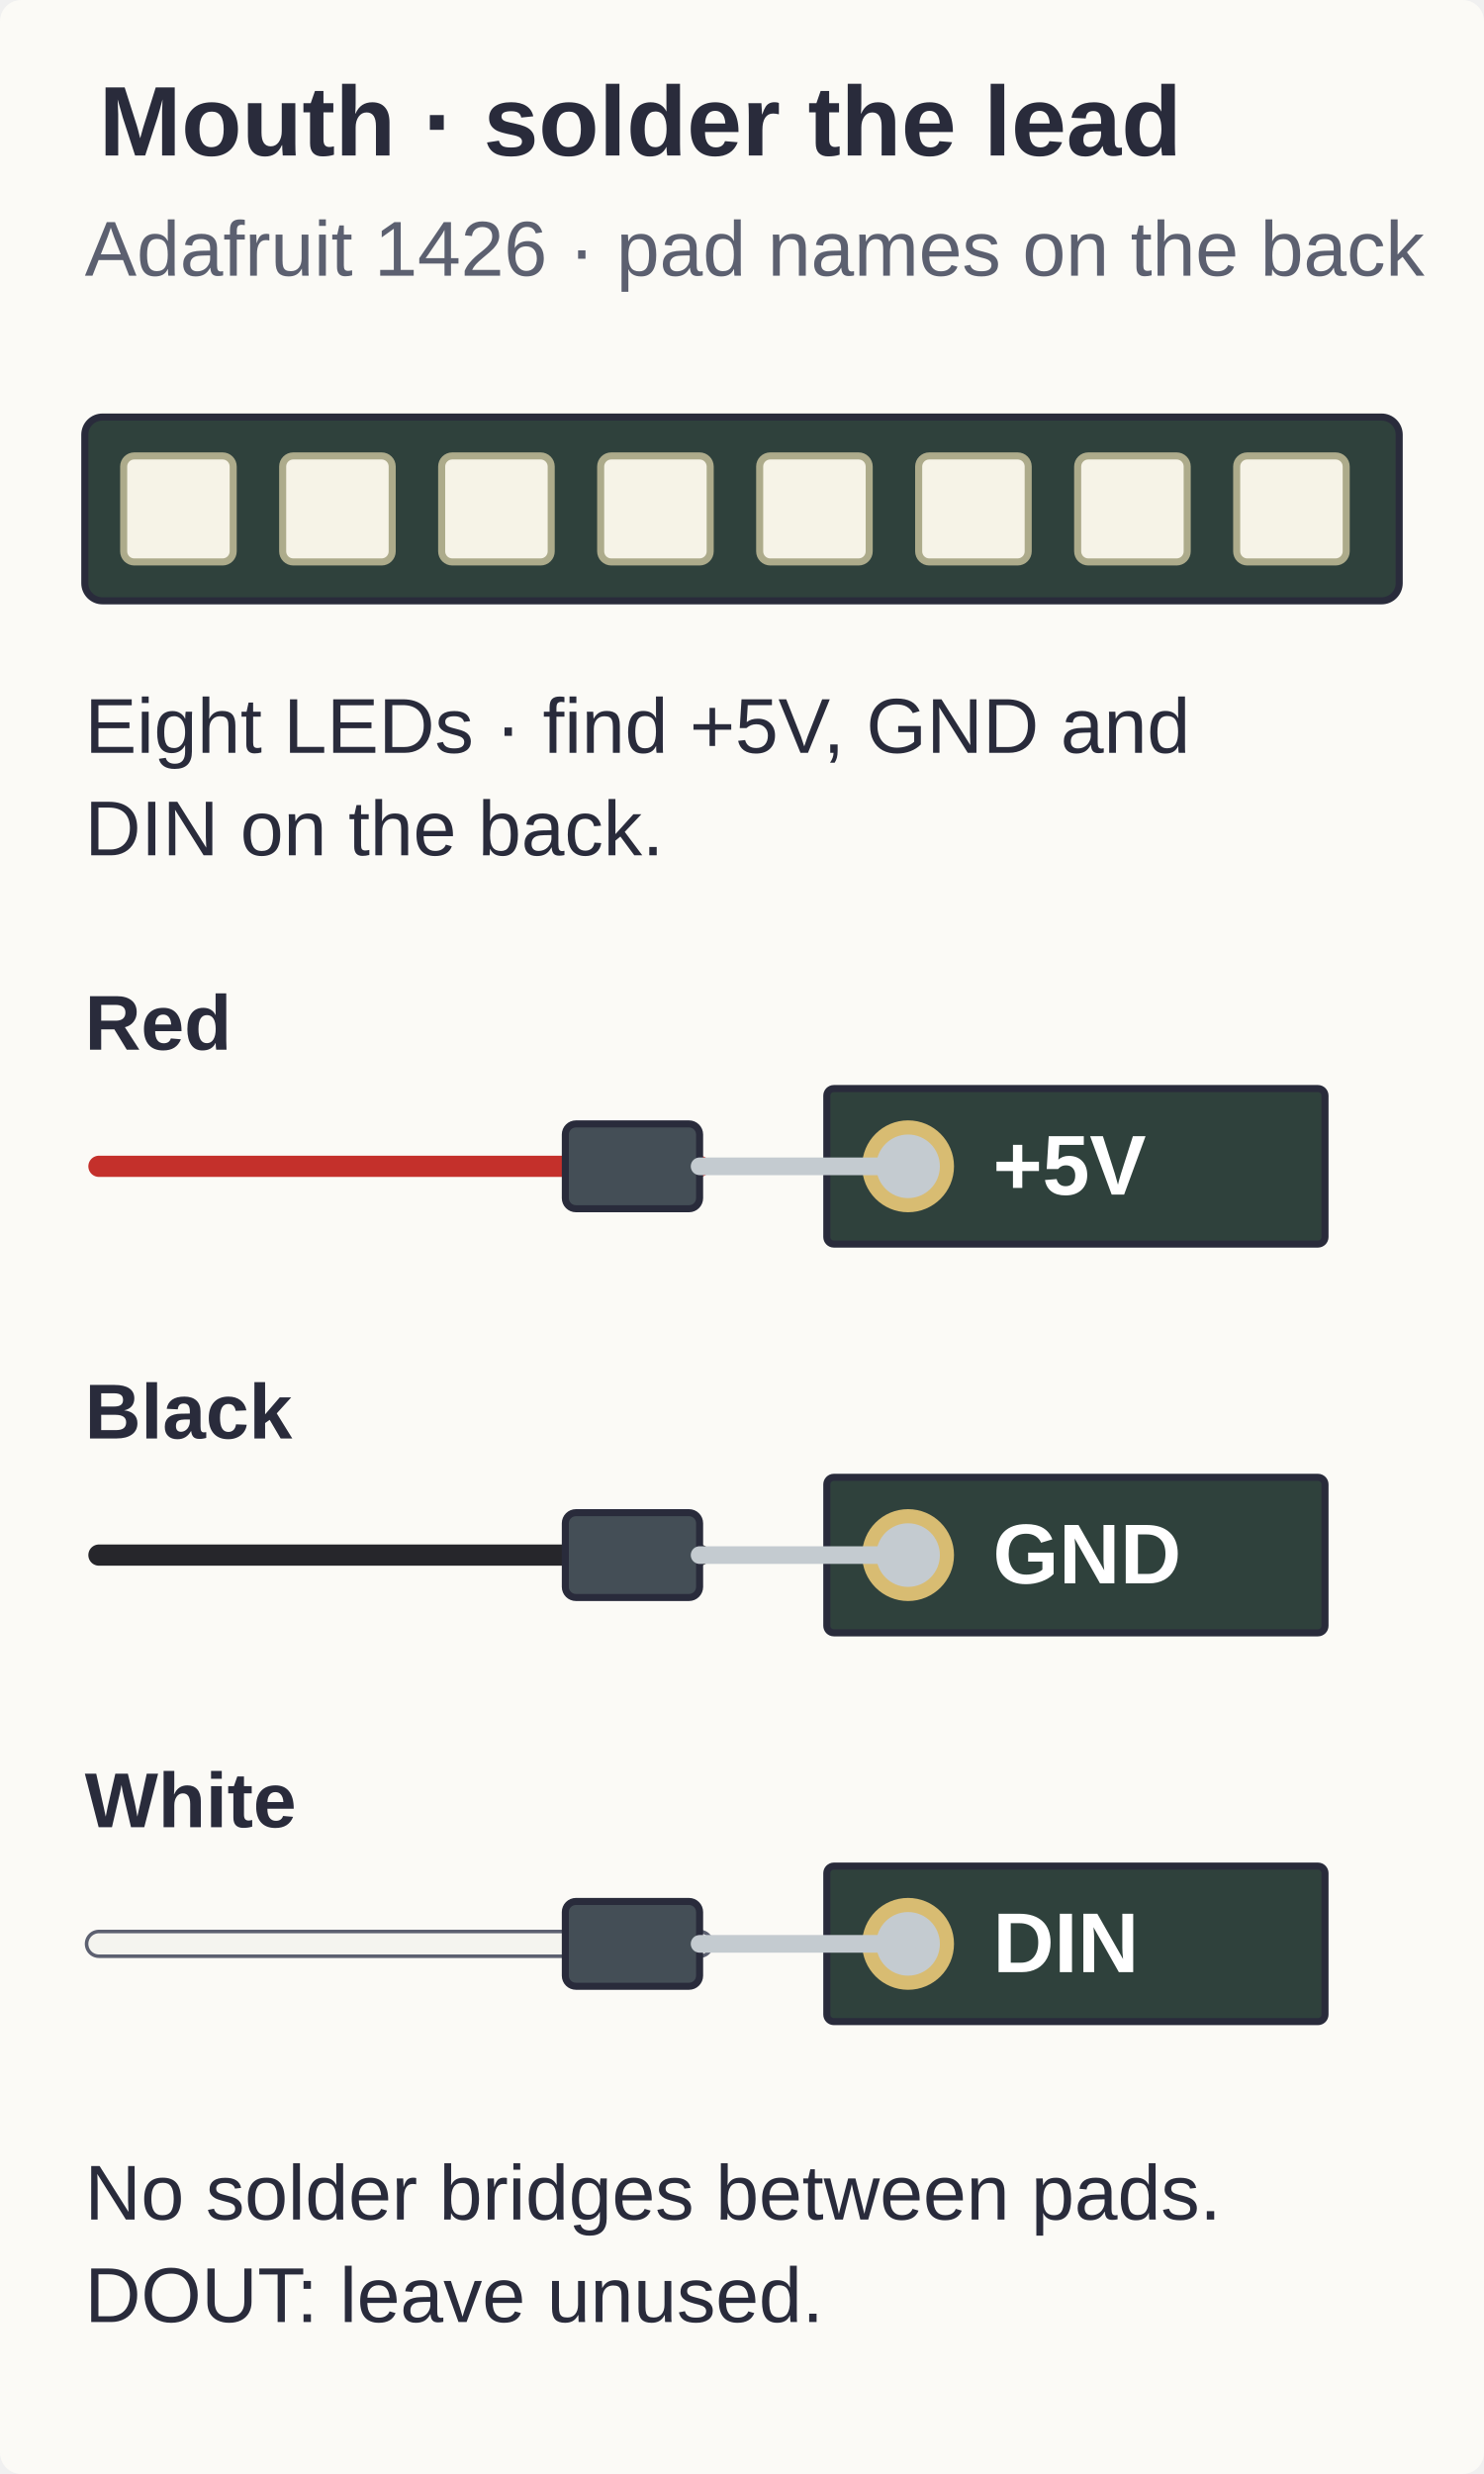
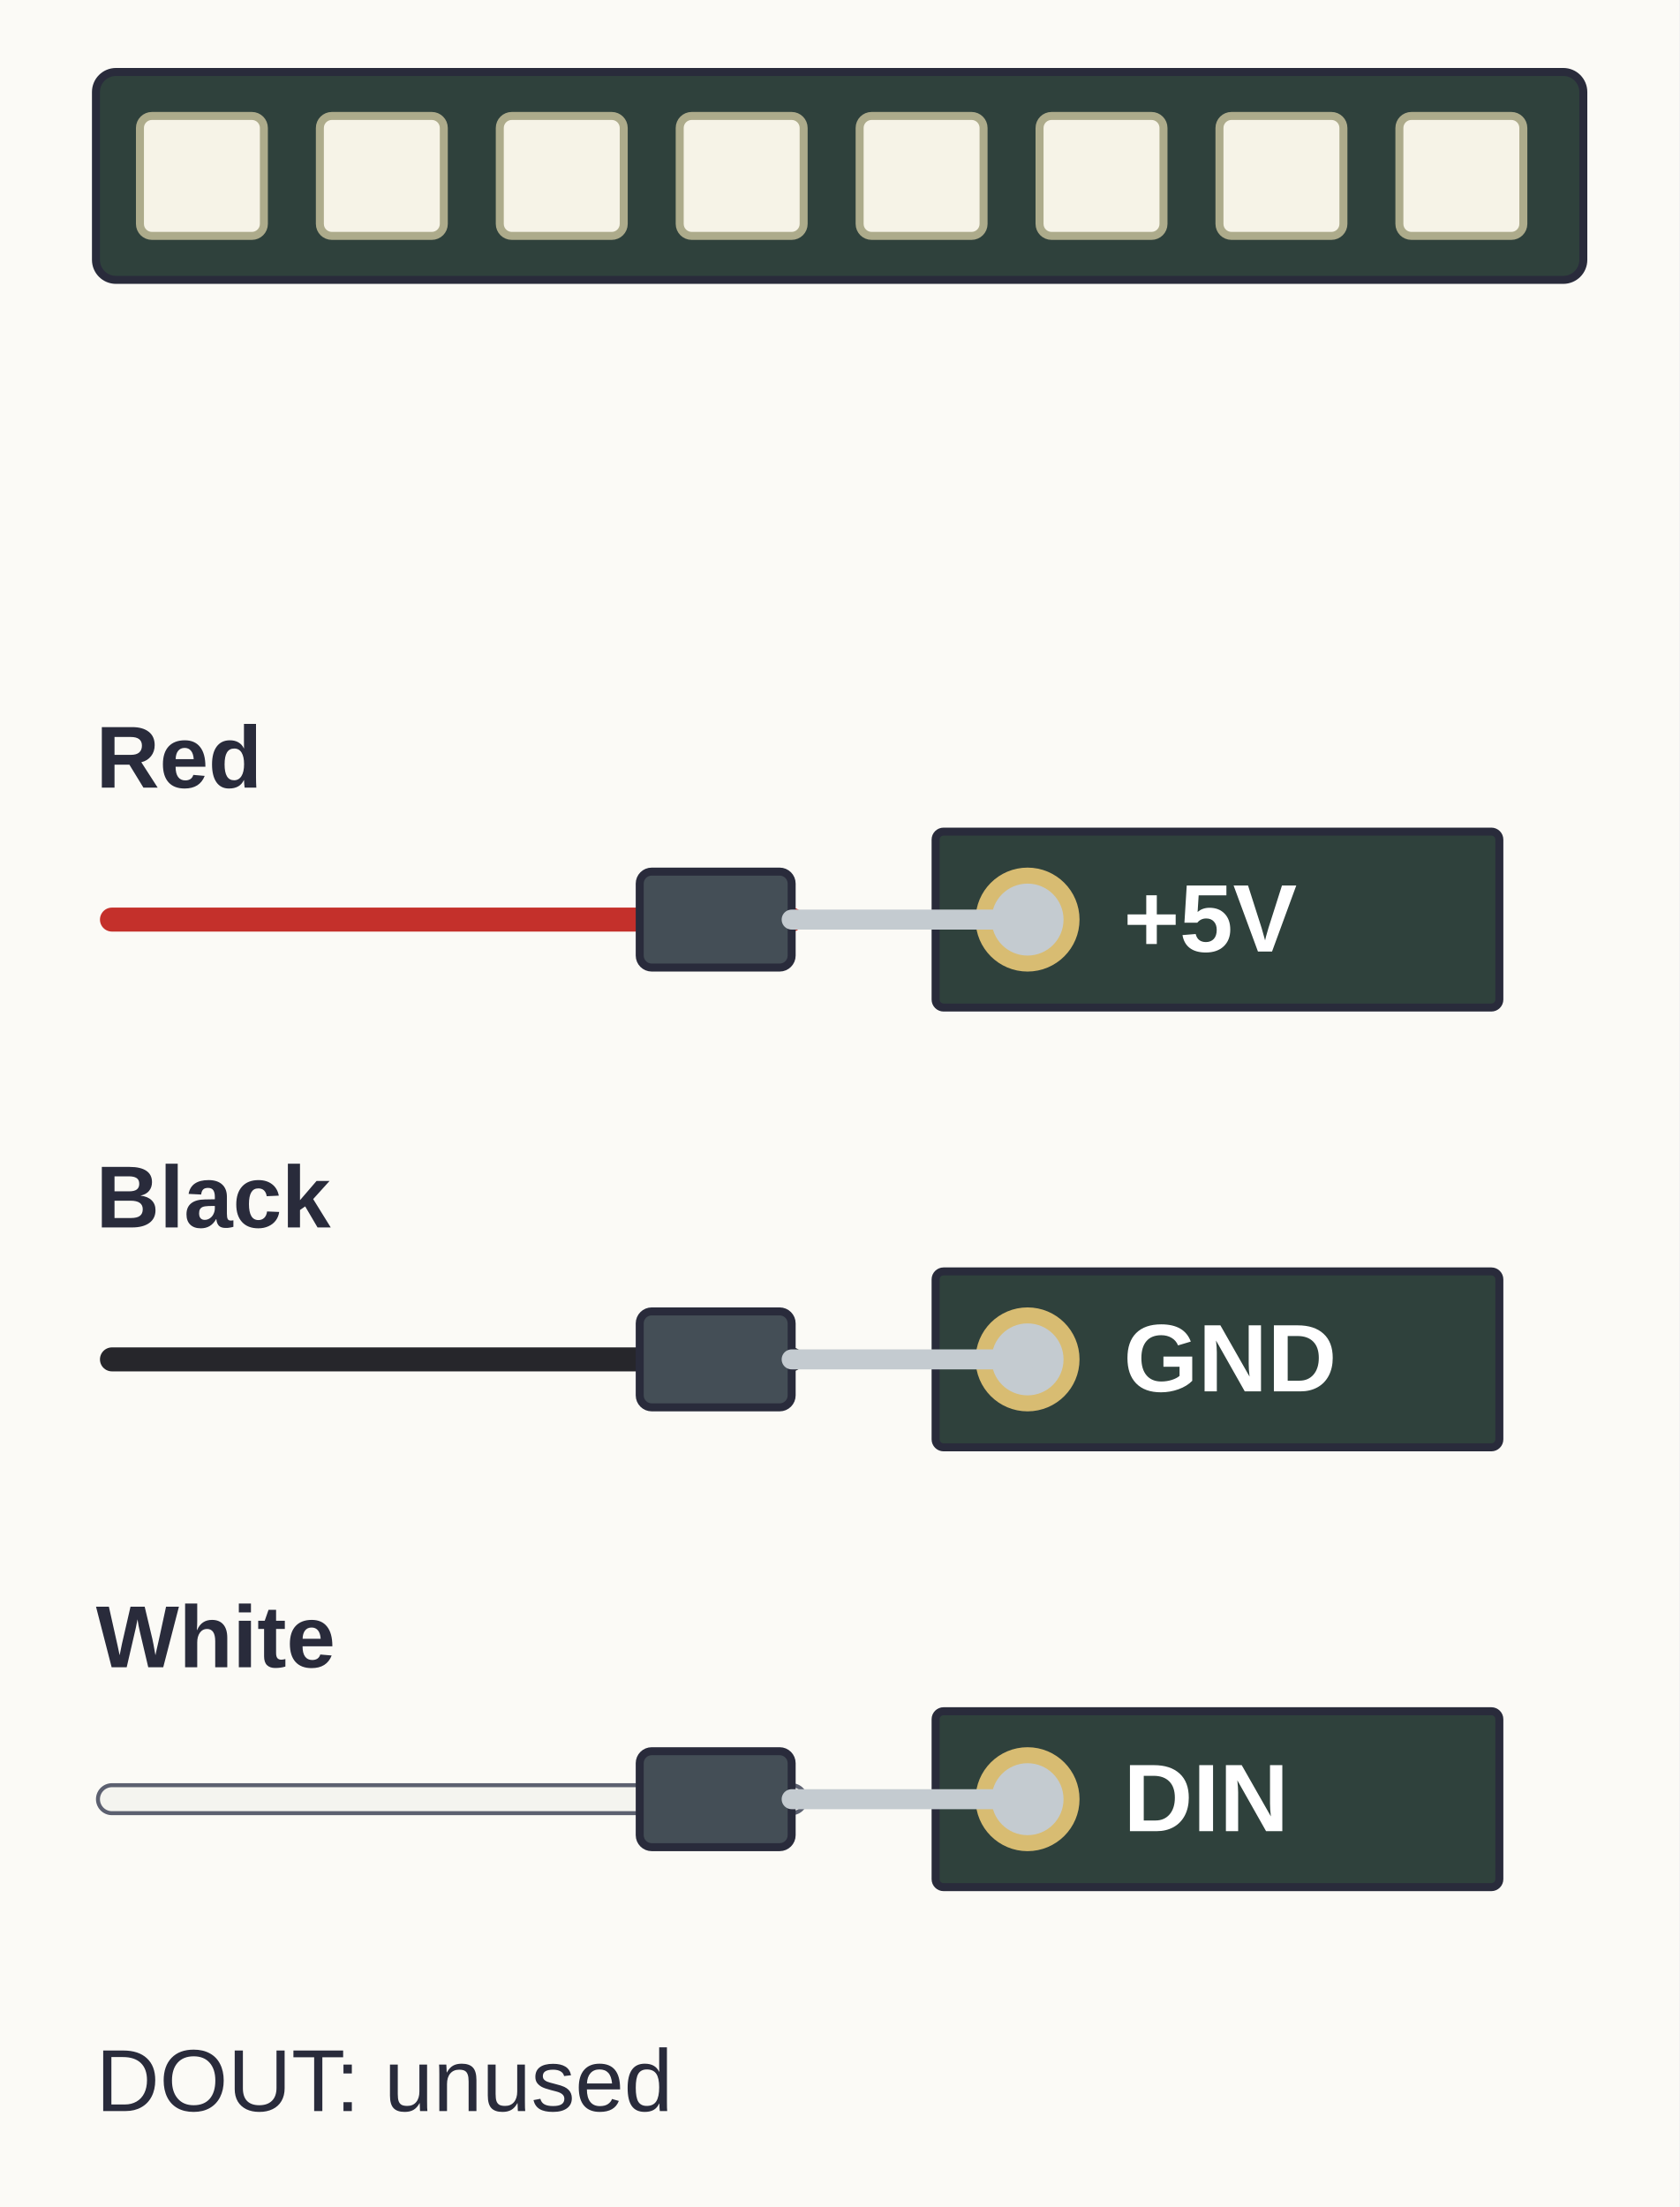
- <svg xmlns="http://www.w3.org/2000/svg" viewBox="0 0 420 700" width="420" height="700" role="img">
+ <svg xmlns="http://www.w3.org/2000/svg" viewBox="0 100 420 552" width="420" height="552" role="img">
  <defs>
    <marker id="arrow" viewBox="0 0 10 10" refX="8" refY="5" markerWidth="7" markerHeight="7" orient="auto-start-reverse">
      <path d="M0 0 L10 5 L0 10z" fill="#2f6fb5" />
    </marker>
  </defs>
-   <rect x="0" y="0" width="420" height="700" rx="6" fill="#fbfaf6" stroke="none" stroke-width="2" />
-   <text x="28" y="44" font-family="Arial,Helvetica,sans-serif" font-size="28" fill="#292b3b" font-weight="700" text-anchor="start">Mouth · solder the lead</text>
-   <text x="24" y="78" font-family="Arial,Helvetica,sans-serif" font-size="22" fill="#5c6070" font-weight="400" text-anchor="start">Adafruit 1426 · pad names on the back</text>
+   <rect x="0" y="100" width="420" height="552" fill="#fbfaf6" />
  <rect x="24" y="118" width="372" height="52" rx="5" fill="#2f413c" stroke="#292b3b" stroke-width="2" />
  <rect x="35" y="129" width="31" height="30" rx="3" fill="#f6f3e7" stroke="#adab8b" stroke-width="2" />
  <rect x="80" y="129" width="31" height="30" rx="3" fill="#f6f3e7" stroke="#adab8b" stroke-width="2" />
  <rect x="125" y="129" width="31" height="30" rx="3" fill="#f6f3e7" stroke="#adab8b" stroke-width="2" />
  <rect x="170" y="129" width="31" height="30" rx="3" fill="#f6f3e7" stroke="#adab8b" stroke-width="2" />
  <rect x="215" y="129" width="31" height="30" rx="3" fill="#f6f3e7" stroke="#adab8b" stroke-width="2" />
  <rect x="260" y="129" width="31" height="30" rx="3" fill="#f6f3e7" stroke="#adab8b" stroke-width="2" />
  <rect x="305" y="129" width="31" height="30" rx="3" fill="#f6f3e7" stroke="#adab8b" stroke-width="2" />
  <rect x="350" y="129" width="31" height="30" rx="3" fill="#f6f3e7" stroke="#adab8b" stroke-width="2" />
-   <text x="24" y="213" font-family="Arial,Helvetica,sans-serif" font-size="22" fill="#292b3b" font-weight="400" text-anchor="start">Eight LEDs · find +5V, GND and</text>
-   <text x="24" y="242" font-family="Arial,Helvetica,sans-serif" font-size="22" fill="#292b3b" font-weight="400" text-anchor="start">DIN on the back.</text>
  <text x="24" y="297" font-family="Arial,Helvetica,sans-serif" font-size="22" fill="#292b3b" font-weight="700" text-anchor="start">Red</text>
  <path d="M28 330 L198 330" fill="none" stroke="#c4302b" stroke-width="6" stroke-linejoin="round" stroke-linecap="round" />
  <rect x="160" y="318" width="38" height="24" rx="3" fill="#444e56" stroke="#292b3b" stroke-width="2" />
  <rect x="234" y="308" width="141" height="44" rx="2" fill="#2f413c" stroke="#292b3b" stroke-width="2" />
  <circle cx="257" cy="330" r="11" fill="#c4cbd0" stroke="#d8bc72" stroke-width="4" />
  <path d="M198 330 L257 330" fill="none" stroke="#c4cbd0" stroke-width="5" stroke-linejoin="round" stroke-linecap="round" />
  <text x="281" y="338" font-family="Arial,Helvetica,sans-serif" font-size="24" fill="#fff" font-weight="700" text-anchor="start">+5V</text>
  <text x="24" y="407" font-family="Arial,Helvetica,sans-serif" font-size="22" fill="#292b3b" font-weight="700" text-anchor="start">Black</text>
  <path d="M28 440 L198 440" fill="none" stroke="#26262b" stroke-width="6" stroke-linejoin="round" stroke-linecap="round" />
  <rect x="160" y="428" width="38" height="24" rx="3" fill="#444e56" stroke="#292b3b" stroke-width="2" />
  <rect x="234" y="418" width="141" height="44" rx="2" fill="#2f413c" stroke="#292b3b" stroke-width="2" />
  <circle cx="257" cy="440" r="11" fill="#c4cbd0" stroke="#d8bc72" stroke-width="4" />
  <path d="M198 440 L257 440" fill="none" stroke="#c4cbd0" stroke-width="5" stroke-linejoin="round" stroke-linecap="round" />
  <text x="281" y="448" font-family="Arial,Helvetica,sans-serif" font-size="24" fill="#fff" font-weight="700" text-anchor="start">GND</text>
  <text x="24" y="517" font-family="Arial,Helvetica,sans-serif" font-size="22" fill="#292b3b" font-weight="700" text-anchor="start">White</text>
  <path d="M28 550 L198 550" fill="none" stroke="#5c6070" stroke-width="8" stroke-linejoin="round" stroke-linecap="round" />
  <path d="M28 550 L198 550" fill="none" stroke="#f4f4ef" stroke-width="6" stroke-linejoin="round" stroke-linecap="round" />
  <rect x="160" y="538" width="38" height="24" rx="3" fill="#444e56" stroke="#292b3b" stroke-width="2" />
  <rect x="234" y="528" width="141" height="44" rx="2" fill="#2f413c" stroke="#292b3b" stroke-width="2" />
  <circle cx="257" cy="550" r="11" fill="#c4cbd0" stroke="#d8bc72" stroke-width="4" />
  <path d="M198 550 L257 550" fill="none" stroke="#c4cbd0" stroke-width="5" stroke-linejoin="round" stroke-linecap="round" />
  <text x="281" y="558" font-family="Arial,Helvetica,sans-serif" font-size="24" fill="#fff" font-weight="700" text-anchor="start">DIN</text>
-   <text x="24" y="628" font-family="Arial,Helvetica,sans-serif" font-size="22" fill="#292b3b" font-weight="400" text-anchor="start">No solder bridges between pads.</text>
-   <text x="24" y="657" font-family="Arial,Helvetica,sans-serif" font-size="22" fill="#292b3b" font-weight="400" text-anchor="start">DOUT: leave unused.</text>
+   <text x="24" y="628" font-family="Arial,Helvetica,sans-serif" font-size="22" fill="#292b3b" font-weight="400" text-anchor="start">DOUT: unused</text>
</svg>
